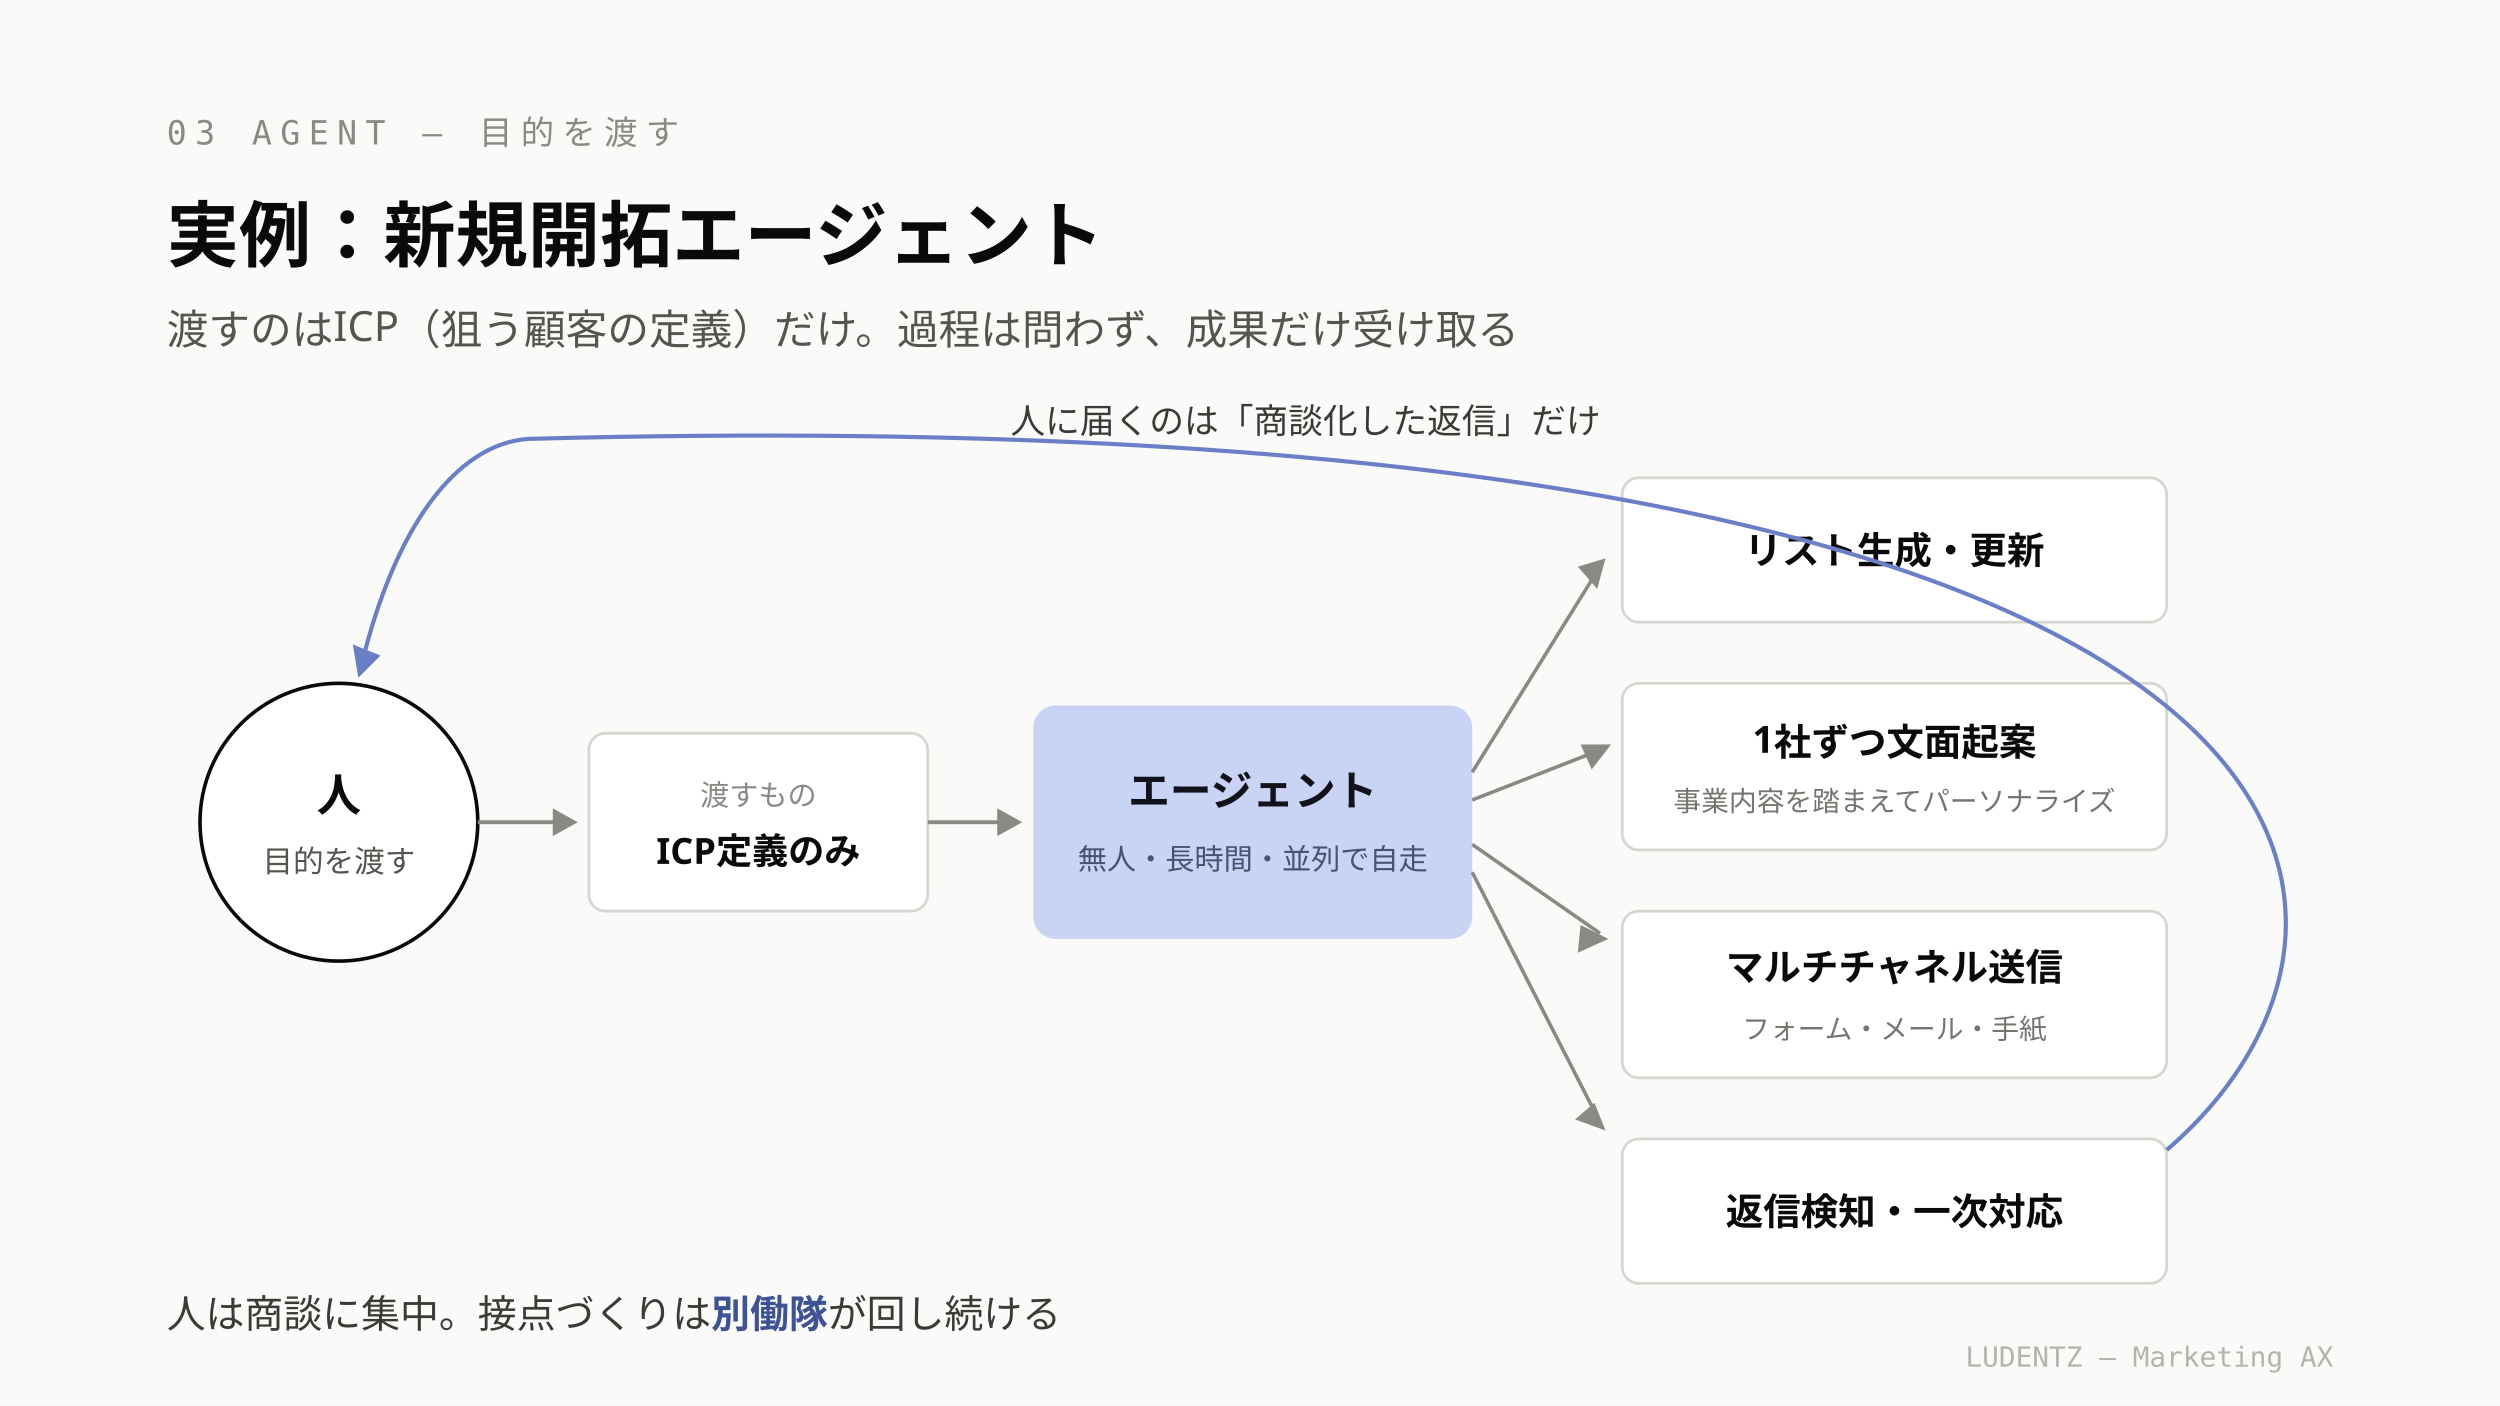
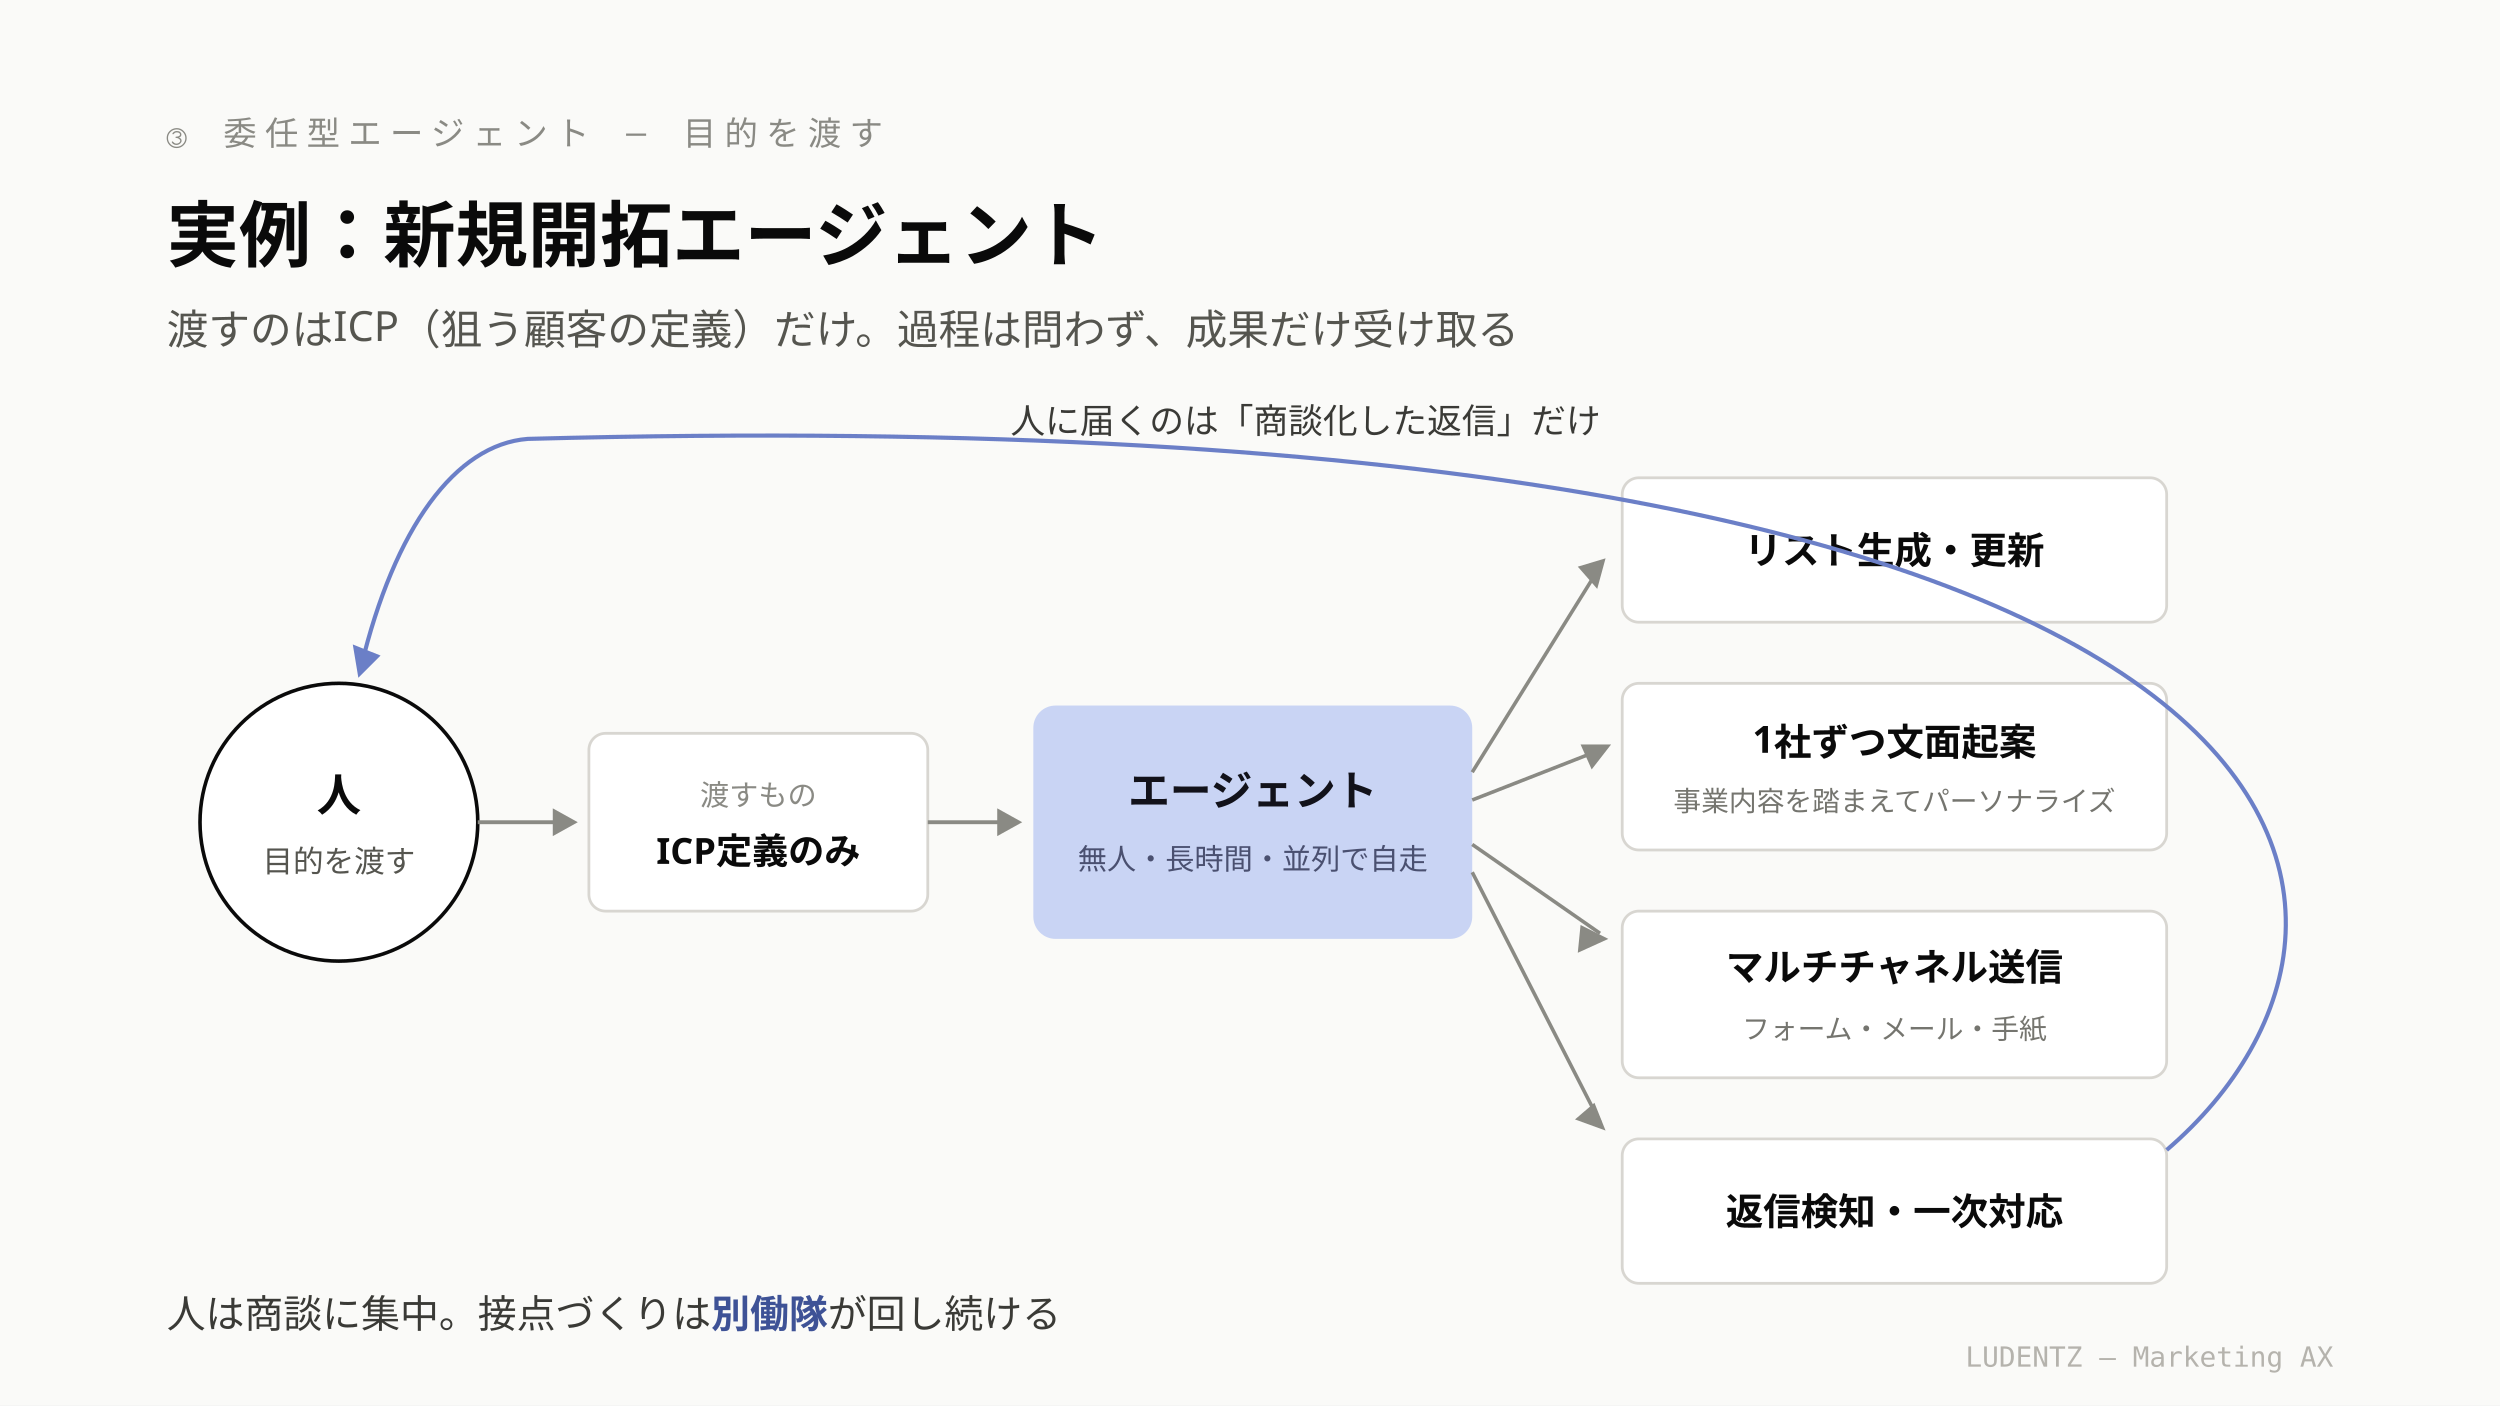
<svg xmlns="http://www.w3.org/2000/svg" viewBox="0 0 900 506" font-family="'Zen Kaku Gothic New','Hiragino Kaku Gothic ProN','Yu Gothic','Noto Sans JP',sans-serif">
  <rect width="900" height="506" fill="#FAFAF8" />
-   <text x="60" y="52" font-family="'JetBrains Mono',Menlo,monospace" font-size="12" letter-spacing="3" fill="#8A8A84">03 AGENT — 目的を渡す</text>
+   <text x="60" y="52" font-family="'JetBrains Mono',Menlo,monospace" font-size="12" letter-spacing="3" fill="#8A8A84">③ 委任型エージェント — 目的を渡す</text>
  <text x="60" y="94" font-size="26" font-weight="700" fill="#0A0A0A">実例：新規開拓エージェント</text>
  <text x="60" y="124" font-size="15" fill="#55554F">渡すのはICP（狙う顧客の定義）だけ。過程は問わず、成果だけ受け取る</text>
  <circle cx="122" cy="296" r="50" fill="#FFFFFF" stroke="#0A0A0A" stroke-width="1.3" />
  <text x="122" y="292" text-anchor="middle" font-size="16" font-weight="700" fill="#0A0A0A">人</text>
  <text x="122" y="314" text-anchor="middle" font-size="11" fill="#55554F">目的を渡す</text>
  <line x1="172" y1="296" x2="204" y2="296" stroke="#8A8A84" stroke-width="1.4" />
  <path d="M208,296 l-9,-5 v10 z" fill="#8A8A84" />
  <rect x="212" y="264" width="122" height="64" rx="6" fill="#FFFFFF" stroke="#D8D6D1" />
  <text x="273" y="290" text-anchor="middle" font-size="10.5" fill="#8A8A84">渡すもの</text>
  <text x="273" y="311" text-anchor="middle" font-size="13" font-weight="700" fill="#0A0A0A">ICP定義のみ</text>
  <line x1="334" y1="296" x2="364" y2="296" stroke="#8A8A84" stroke-width="1.4" />
  <path d="M368,296 l-9,-5 v10 z" fill="#8A8A84" />
  <rect x="372" y="254" width="158" height="84" rx="8" fill="#C9D4F4" />
  <text x="451" y="290" text-anchor="middle" font-size="15" font-weight="700" fill="#12121A">エージェント</text>
  <text x="451" y="313" text-anchor="middle" font-size="10.5" fill="#4A5070">無人・長時間・並列で自走</text>
  <line x1="530" y1="278" x2="576" y2="204" stroke="#8A8A84" stroke-width="1.3" />
  <path d="M578,201 l-10,3 7,8 z" fill="#8A8A84" />
  <line x1="530" y1="288" x2="576" y2="270" stroke="#8A8A84" stroke-width="1.3" />
  <path d="M580,268 l-11,0 4,9 z" fill="#8A8A84" />
  <line x1="530" y1="304" x2="576" y2="336" stroke="#8A8A84" stroke-width="1.3" />
  <path d="M579,338 l-10,-5 -1,10 z" fill="#8A8A84" />
  <line x1="530" y1="314" x2="576" y2="404" stroke="#8A8A84" stroke-width="1.3" />
  <path d="M578,407 l-4,-10 -7,6 z" fill="#8A8A84" />
  <rect x="584" y="172" width="196" height="52" rx="6" fill="#FFFFFF" stroke="#D8D6D1" />
  <text x="682" y="203" text-anchor="middle" font-size="13.5" font-weight="700" fill="#0A0A0A">リスト生成・更新</text>
  <rect x="584" y="246" width="196" height="60" rx="6" fill="#FFFFFF" stroke="#D8D6D1" />
  <text x="682" y="271" text-anchor="middle" font-size="13.5" font-weight="700" fill="#0A0A0A">1社ずつ文面起案</text>
  <text x="682" y="292" text-anchor="middle" font-size="10" fill="#75756F">事業内容を踏まえてパーソナライズ</text>
  <rect x="584" y="328" width="196" height="60" rx="6" fill="#FFFFFF" stroke="#D8D6D1" />
  <text x="682" y="353" text-anchor="middle" font-size="13.5" font-weight="700" fill="#0A0A0A">マルチチャネル送信</text>
  <text x="682" y="374" text-anchor="middle" font-size="10" fill="#75756F">フォーム・メール・手紙</text>
  <rect x="584" y="410" width="196" height="52" rx="6" fill="#FFFFFF" stroke="#D8D6D1" />
  <text x="682" y="441" text-anchor="middle" font-size="13.5" font-weight="700" fill="#0A0A0A">返信検知・一次対応</text>
  <path d="M 780,414 C 878,330 856,140 190,158 C 164,160 142,190 130,240" fill="none" stroke="#6B7FC7" stroke-width="1.5" />
  <path d="M129,244 l-2,-12 10,4 z" fill="#6B7FC7" />
  <text x="470" y="156" text-anchor="middle" font-size="12.5" fill="#3A3A36">人に届くのは「商談化した返信」だけ</text>
  <text x="60" y="478" font-size="14" fill="#3A3A36">人は商談に集中。接点づくりは<tspan font-weight="700" fill="#3E5296">別働隊</tspan>が回し続ける</text>
  <text x="840" y="492" text-anchor="end" font-family="'JetBrains Mono',Menlo,monospace" font-size="10" fill="#B5B3AD">LUDENTZ — Marketing AX</text>
</svg>
